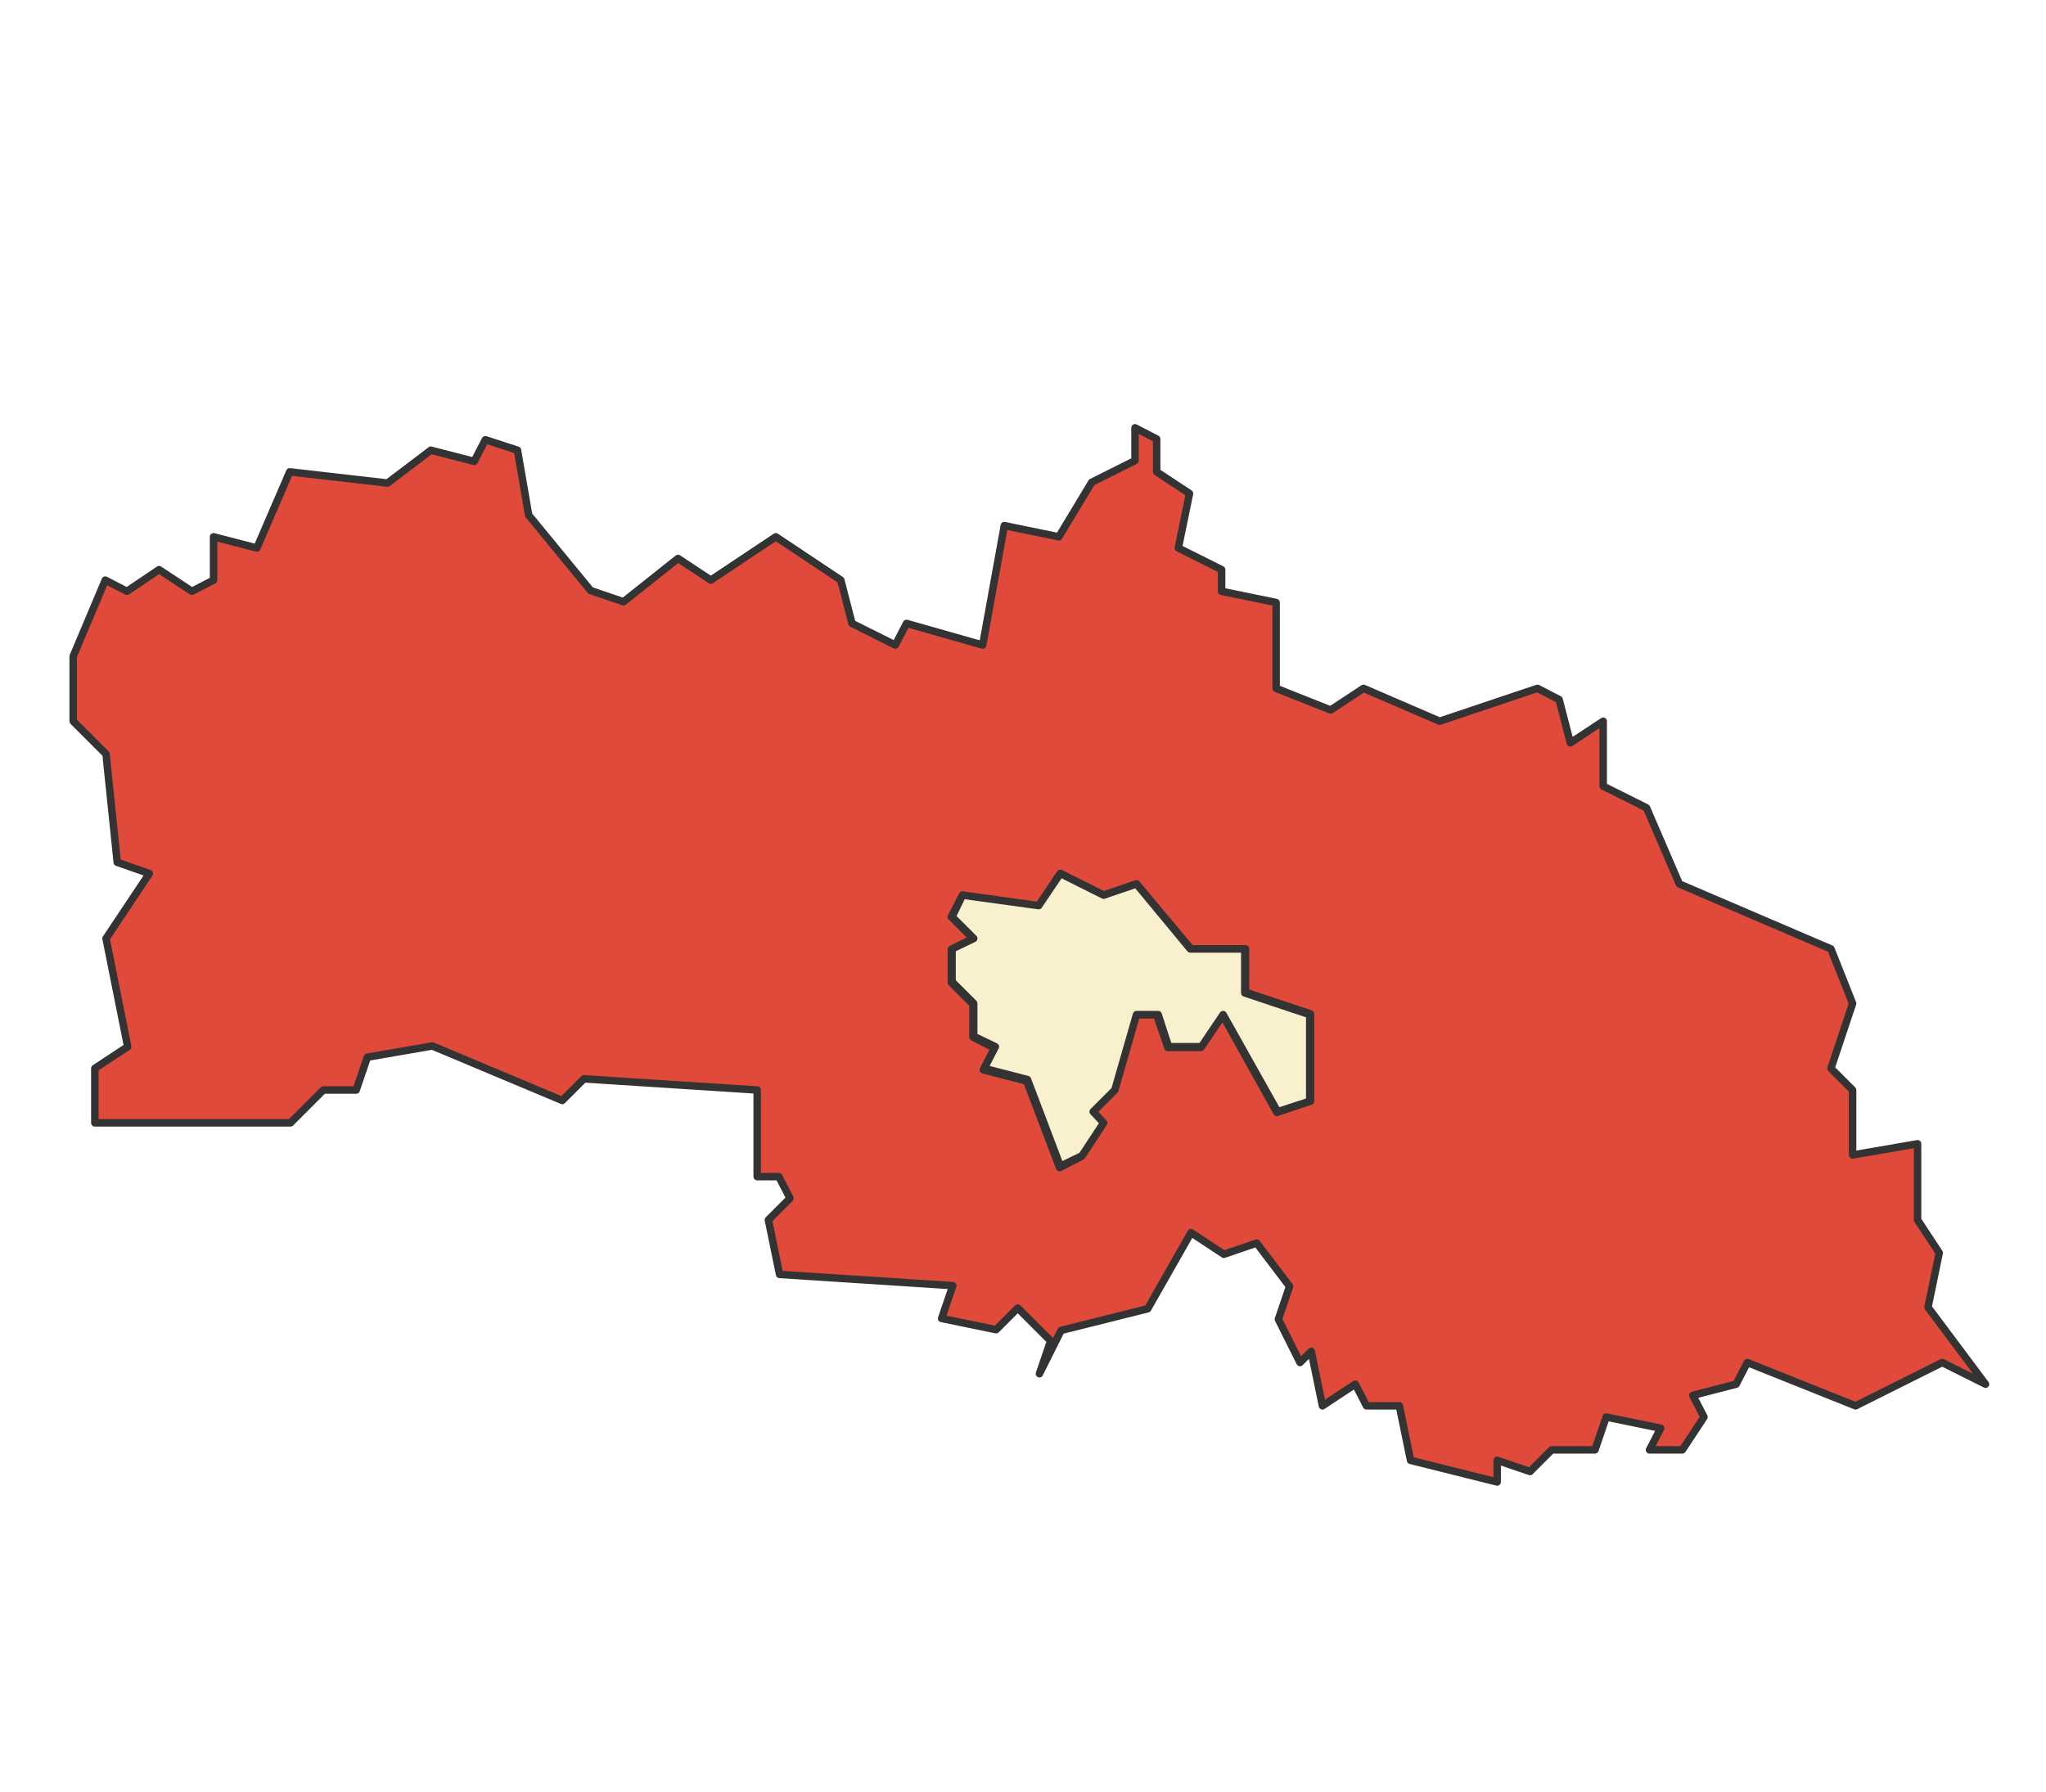
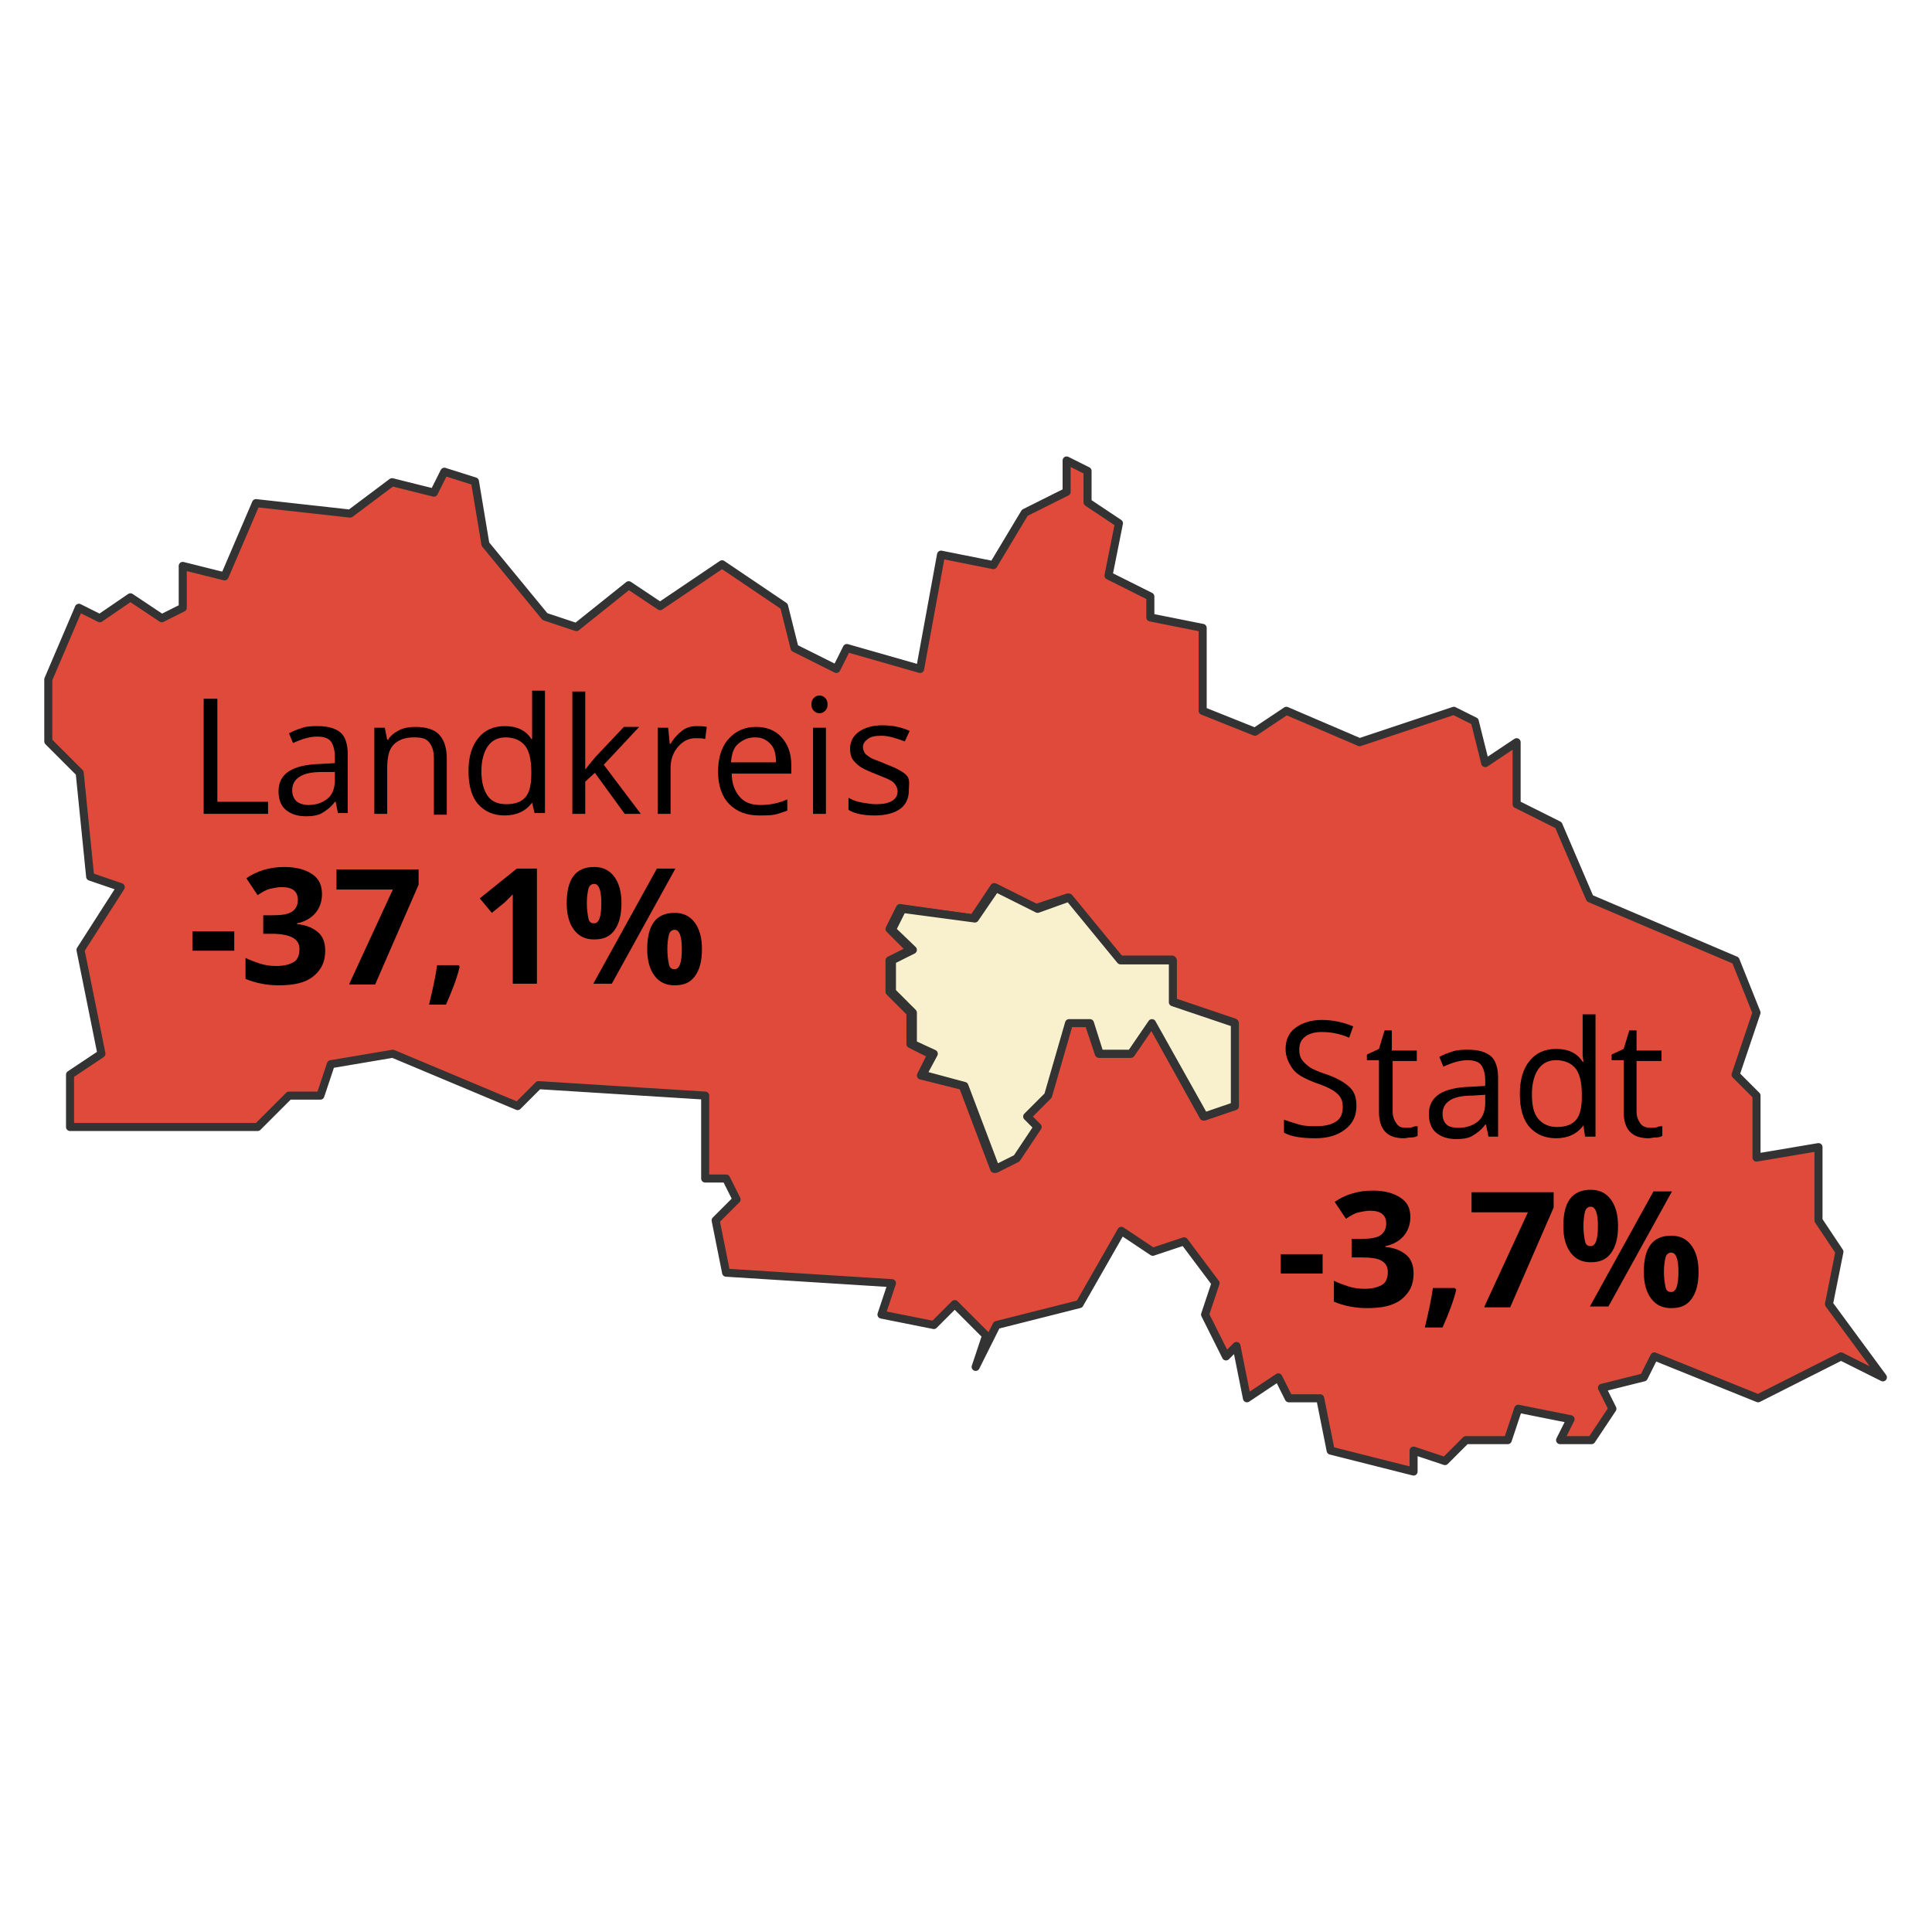
- <svg xmlns="http://www.w3.org/2000/svg" version="1.1" id="Ebene_1" x="0px" y="0px" width="274px" height="240px" viewBox="0 0 274 240" enable-background="new 0 0 274 240" xml:space="preserve">
+ <svg xmlns="http://www.w3.org/2000/svg" version="1.1" id="Ebene_1" x="0px" y="0px" width="240px" height="240px" viewBox="0 0 240 240" enable-background="new 0 0 240 240" xml:space="preserve">
  <g opacity="0.8">
-     <path fill="#D81D09" stroke="#000000" stroke-linecap="round" stroke-linejoin="round" d="M258.2,175.1l1.5-7.3l-2.9-4.4v-10.2   l-8.7,1.5V146l-2.9-2.9l2.9-8.7l-2.9-7.3l-20.3-8.7l-4.4-10.2l-5.8-2.9v-8.7l-4.4,2.9l-1.5-5.8l-2.9-1.5l-13.1,4.4l-10.2-4.4   l-4.4,2.9l-7.3-2.9V80.7l-7.3-1.5v-2.9l-5.8-2.9l1.5-7.3l-4.4-2.9v-4.4l-2.9-1.5v4.4l-5.8,2.9l-4.4,7.3l-7.3-1.5l-2.9,16l-10.2-2.9   l-1.5,2.9l-5.8-2.9l-1.5-5.8l-8.7-5.8l-8.7,5.8l-4.4-2.9l-7.3,5.8l-4.4-1.5L70.8,69l-1.5-8.7L65,58.9l-1.5,2.9l-5.8-1.5l-5.8,4.4   l-13.1-1.5l-4.4,10.2l-5.8-1.5v5.8l-2.9,1.5l-4.4-2.9L17,79.2l-2.9-1.5L9.8,87.9v8.7l4.4,4.4l1.5,14.5L20,117l-5.8,8.7l2.9,14.5   l-4.4,2.9v7.3h26.2l4.4-4.4h4.4l1.5-4.4l8.7-1.5l17.4,7.3l2.9-2.9l23.2,1.5v11.6h2.9l1.5,2.9l-2.9,2.9l1.5,7.3l23.2,1.5l-1.5,4.4   l7.3,1.5l2.9-2.9l4.4,4.4l-1.5,4.4l2.9-5.8l11.6-2.9l5.8-10.2l4.4,2.9l4.4-1.5l4.4,5.8l-1.5,4.4l2.9,5.8l1.5-1.5l1.5,7.3l4.4-2.9   l1.5,2.9h4.4l1.5,7.3l11.6,2.9v-2.9l4.4,1.5l2.9-2.9h5.8l1.5-4.4l7.3,1.5l-1.5,2.9h4.4l2.9-4.4l-1.5-2.9l5.8-1.5l1.5-2.9l14.5,5.8   l11.6-5.8l5.8,2.9L258.2,175.1z M175.4,147.5l-4.4,1.5l-7.3-13.1l-2.9,4.4h-4.4l-1.5-4.4h-2.9l-2.9,10.2l-2.9,2.9l1.5,1.5l-2.9,4.4   l-2.9,1.5l-4.4-11.6l-5.8-1.5l1.5-2.9l-2.9-1.5v-4.4l-2.9-2.9v-4.4l2.9-1.5l-2.9-2.9l1.5-2.9l10.2,1.5l2.9-4.4l5.8,2.9l4.4-1.5   l7.3,8.7h7.3v5.8l8.7,2.9V147.5z" />
-     <polygon fill="#F7EEC1" stroke="#000000" stroke-linecap="round" stroke-linejoin="round" points="166.7,127.1 159.4,127.1    152.2,118.4 147.8,119.9 142,117 139.1,121.3 128.9,119.9 127.5,122.8 130.4,125.7 127.5,127.1 127.5,131.5 130.4,134.4    130.4,138.8 133.3,140.2 131.8,143.1 137.6,144.6 142,156.2 144.9,154.8 147.8,150.4 146.4,148.9 149.3,146 152.2,135.9    155.1,135.9 156.5,140.2 160.9,140.2 163.8,135.9 171.1,148.9 175.4,147.5 175.4,135.9 166.7,133  " />
+     <path fill="#D81D09" stroke="#000000" stroke-linecap="round" stroke-linejoin="round" d="M227.2,162l1.3-6.5l-2.6-3.9v-9.1   l-7.7,1.3v-7.7l-2.6-2.6l2.6-7.7l-2.6-6.5l-18.1-7.7l-3.9-9.1l-5.2-2.6v-7.7l-3.9,2.6l-1.3-5.2l-2.6-1.3l-11.7,3.9l-9.1-3.9   l-3.9,2.6l-6.5-2.6V78l-6.5-1.3v-2.6l-5.2-2.6l1.3-6.5l-3.9-2.6v-3.9l-2.6-1.3v3.9l-5.2,2.6l-3.9,6.5l-6.5-1.3l-2.6,14.2l-9.1-2.6   l-1.3,2.6l-5.2-2.6l-1.3-5.2l-7.7-5.2l-7.7,5.2l-3.9-2.6l-6.5,5.2l-3.9-1.3l-7.4-9L59,59.8l-3.8-1.2l-1.3,2.6l-5.2-1.3l-5.2,3.9   l-11.7-1.3l-3.9,9.1l-5.2-1.3v5.2l-2.6,1.3l-3.9-2.6l-3.8,2.6l-2.6-1.3L6,84.4v7.7l3.9,3.9l1.3,12.9l3.8,1.3L10,118l2.6,12.9   l-3.9,2.6v6.5h23.3l3.9-3.9h3.9l1.3-3.9l7.7-1.3l15.5,6.5l2.6-2.6l20.7,1.3v10.3h2.6l1.3,2.6l-2.6,2.6l1.3,6.5l20.6,1.3l-1.3,3.9   l6.5,1.3l2.6-2.6l3.9,3.9l-1.3,3.9l2.6-5.2l10.3-2.6l5.2-9.1l3.9,2.6l3.9-1.3l3.9,5.2l-1.3,3.9l2.6,5.2l1.3-1.3l1.3,6.5l3.9-2.6   l1.3,2.6h3.9l1.3,6.5l10.3,2.6v-2.6l3.9,1.3l2.6-2.6h5.2l1.3-3.9l6.5,1.3l-1.3,2.6h3.9l2.6-3.9l-1.3-2.6l5.2-1.3l1.3-2.6l12.9,5.2   l10.3-5.2l5.2,2.6L227.2,162z M153.4,137.4l-3.9,1.3l-6.5-11.7l-2.6,3.9h-3.9l-1.3-3.9h-2.6l-2.6,9.1l-2.6,2.6l1.3,1.3l-2.6,3.9   l-2.6,1.3l-3.9-10.3l-5.2-1.3l1.3-2.6l-2.6-1.3v-3.9l-2.6-2.6v-3.9l2.6-1.3l-2.6-2.6l1.3-2.6l9.1,1.3l2.6-3.9l5.2,2.6l3.9-1.3   l6.5,7.7h6.5v5.2l7.7,2.6L153.4,137.4L153.4,137.4L153.4,137.4z" />
+     <polygon fill="#F7EEC1" stroke="#000000" stroke-linecap="round" stroke-linejoin="round" points="145.7,119.3 139.2,119.3    132.8,111.5 128.9,112.9 123.7,110.3 121.1,114.1 112.1,112.9 110.8,115.5 113.4,118 110.8,119.3 110.8,123.2 113.4,125.8    113.4,129.7 116,130.9 114.6,133.5 119.8,134.9 123.7,145.2 126.3,143.9 128.9,140 127.6,138.7 130.2,136.1 132.8,127.1    135.4,127.1 136.6,130.9 140.5,130.9 143.1,127.1 149.6,138.7 153.4,137.4 153.4,127.1 145.7,124.5  " />
+   </g>
+   <g enable-background="new    ">
+     <path d="M168.5,137.4c0,1.3-0.5,2.2-1.4,2.9s-2.1,1.1-3.7,1.1c-1.7,0-3-0.2-3.9-0.7v-1.6c0.6,0.2,1.2,0.4,1.9,0.6s1.4,0.2,2.1,0.2   c1.1,0,1.9-0.2,2.5-0.6s0.8-1,0.8-1.8c0-0.5-0.1-0.9-0.3-1.2s-0.5-0.6-1-0.9s-1.2-0.6-2.1-0.9c-1.3-0.5-2.3-1-2.8-1.7   s-0.9-1.5-0.9-2.5c0-1.1,0.4-2,1.2-2.6s1.9-1,3.3-1c1.4,0,2.7,0.3,3.9,0.8l-0.5,1.4c-1.2-0.5-2.3-0.7-3.4-0.7   c-0.9,0-1.6,0.2-2.1,0.6s-0.7,0.9-0.7,1.6c0,0.5,0.1,0.9,0.3,1.2s0.5,0.6,0.9,0.9s1.1,0.6,2,0.9c1.5,0.5,2.5,1.1,3.1,1.7   S168.5,136.4,168.5,137.4z" />
+     <path d="M174.7,140.1c0.3,0,0.6,0,0.8-0.1s0.5-0.1,0.6-0.1v1.2c-0.2,0.1-0.4,0.2-0.8,0.2s-0.6,0.1-0.9,0.1c-2.1,0-3.1-1.1-3.1-3.3   v-6.4h-1.5V131l1.5-0.7l0.7-2.3h0.9v2.5h3.1v1.3H173v6.3c0,0.6,0.2,1.1,0.5,1.5S174.1,140.1,174.7,140.1z" />
+     <path d="M184.9,141.2l-0.3-1.5h-0.1c-0.5,0.7-1.1,1.1-1.6,1.4s-1.2,0.4-2,0.4c-1.1,0-1.9-0.3-2.5-0.8s-0.9-1.3-0.9-2.3   c0-2.2,1.7-3.3,5.2-3.4l1.8-0.1v-0.7c0-0.8-0.2-1.5-0.5-1.9s-0.9-0.6-1.7-0.6c-0.9,0-1.9,0.3-3,0.8l-0.5-1.2   c0.5-0.3,1.1-0.5,1.7-0.7s1.3-0.2,1.9-0.2c1.3,0,2.2,0.3,2.8,0.8s0.9,1.5,0.9,2.7v7.3H184.9z M181.2,140.1c1,0,1.8-0.3,2.4-0.8   s0.9-1.3,0.9-2.3v-1l-1.6,0.1c-1.3,0-2.2,0.2-2.8,0.6s-0.9,0.9-0.9,1.7c0,0.6,0.2,1,0.5,1.3S180.6,140.1,181.2,140.1z" />
+     <path d="M196.7,139.8L196.7,139.8c-0.8,1.1-2,1.6-3.4,1.6c-1.4,0-2.5-0.5-3.3-1.4s-1.2-2.3-1.2-4.1s0.4-3.1,1.2-4.1   s1.9-1.5,3.3-1.5c1.5,0,2.6,0.5,3.3,1.6h0.1l-0.1-0.8l0-0.8V126h1.6v15.2h-1.3L196.7,139.8z M193.4,140c1.1,0,1.9-0.3,2.4-0.9   s0.7-1.6,0.7-2.9v-0.3c0-1.5-0.3-2.6-0.8-3.2s-1.3-1-2.4-1c-1,0-1.7,0.4-2.2,1.1s-0.8,1.8-0.8,3.1c0,1.4,0.2,2.4,0.8,3.1   S192.5,140,193.4,140z" />
+     <path d="M205.1,140.1c0.3,0,0.6,0,0.8-0.1s0.5-0.1,0.6-0.1v1.2c-0.2,0.1-0.4,0.2-0.8,0.2s-0.6,0.1-0.9,0.1c-2.1,0-3.1-1.1-3.1-3.3   v-6.4h-1.5V131l1.5-0.7l0.7-2.3h0.9v2.5h3.1v1.3h-3.1v6.3c0,0.6,0.2,1.1,0.5,1.5S204.6,140.1,205.1,140.1z" />
+   </g>
+   <g enable-background="new    ">
+     <path d="M159.1,158.2v-2.4h5.2v2.4H159.1z" />
+     <path d="M175.2,151.2c0,0.9-0.3,1.7-0.8,2.3s-1.3,1.1-2.3,1.3v0.1c1.2,0.1,2,0.5,2.6,1s0.9,1.3,0.9,2.3c0,1.4-0.5,2.4-1.5,3.2   s-2.4,1.1-4.3,1.1c-1.5,0-2.9-0.3-4.1-0.8v-2.6c0.6,0.3,1.2,0.5,1.8,0.7s1.3,0.3,2,0.3c1,0,1.7-0.2,2.2-0.5s0.7-0.9,0.7-1.6   c0-0.7-0.3-1.1-0.8-1.4s-1.4-0.4-2.6-0.4h-1.1v-2.3h1.1c1.1,0,1.9-0.1,2.4-0.4s0.8-0.8,0.8-1.5c0-1.1-0.7-1.6-2-1.6   c-0.5,0-0.9,0.1-1.4,0.2s-1,0.4-1.6,0.8l-1.4-2.1c1.3-0.9,2.9-1.4,4.7-1.4c1.5,0,2.6,0.3,3.5,0.9S175.2,150.2,175.2,151.2z" />
+     <path d="M180.9,160.2c-0.3,1.3-0.9,2.9-1.7,4.7H177c0.4-1.7,0.8-3.4,1-4.9h2.7L180.9,160.2z" />
+     <path d="M184.4,162.3l5.4-11.7h-7v-2.5H193v1.9l-5.4,12.4H184.4z" />
+     <path d="M201,152.3c0,1.5-0.3,2.6-0.9,3.4s-1.4,1.1-2.5,1.1c-1.1,0-1.9-0.4-2.5-1.2s-0.9-1.9-0.9-3.3c0-3,1.1-4.5,3.4-4.5   c1.1,0,1.9,0.4,2.5,1.2S201,150.9,201,152.3z M196.7,152.3c0,0.8,0.1,1.4,0.2,1.9s0.4,0.6,0.7,0.6c0.6,0,0.9-0.8,0.9-2.5   c0-1.6-0.3-2.4-0.9-2.4c-0.3,0-0.6,0.2-0.7,0.6S196.7,151.5,196.7,152.3z M207.7,148l-7.9,14.3h-2.3l7.9-14.3H207.7z M211,158   c0,1.5-0.3,2.6-0.9,3.4s-1.4,1.1-2.5,1.1c-1.1,0-1.9-0.4-2.5-1.2s-0.9-1.9-0.9-3.3c0-3,1.1-4.5,3.4-4.5c1.1,0,1.9,0.4,2.5,1.2   S211,156.6,211,158z M206.7,158c0,0.8,0.1,1.4,0.2,1.9s0.4,0.6,0.7,0.6c0.6,0,0.9-0.8,0.9-2.5c0-1.6-0.3-2.4-0.9-2.4   c-0.3,0-0.6,0.2-0.7,0.6S206.7,157.2,206.7,158z" />
+   </g>
+   <g enable-background="new    ">
+     <path d="M25.3,101.1V86.8h1.7v12.8h6.3v1.5H25.3z" />
+     <path d="M42,101.1l-0.3-1.5h-0.1c-0.5,0.7-1.1,1.1-1.6,1.4s-1.2,0.4-2,0.4c-1.1,0-1.9-0.3-2.5-0.8s-0.9-1.3-0.9-2.3   c0-2.2,1.7-3.3,5.2-3.4l1.8-0.1V94c0-0.8-0.2-1.5-0.5-1.9s-0.9-0.6-1.7-0.6c-0.9,0-1.9,0.3-3,0.8l-0.5-1.2c0.5-0.3,1.1-0.5,1.7-0.7   s1.3-0.2,1.9-0.2c1.3,0,2.2,0.3,2.8,0.8s0.9,1.5,0.9,2.7v7.3H42z M38.3,100c1,0,1.8-0.3,2.4-0.8s0.9-1.3,0.9-2.3v-1L40,95.9   c-1.3,0-2.2,0.2-2.8,0.6s-0.9,0.9-0.9,1.7c0,0.6,0.2,1,0.5,1.3S37.7,100,38.3,100z" />
+     <path d="M53.9,101.1v-6.9c0-0.9-0.2-1.5-0.6-2s-1-0.6-1.9-0.6c-1.1,0-1.9,0.3-2.5,0.9s-0.8,1.6-0.8,3v5.6h-1.6V90.4h1.3l0.3,1.5   h0.1c0.3-0.5,0.8-0.9,1.4-1.2s1.3-0.4,2-0.4c1.3,0,2.3,0.3,2.9,0.9s1,1.6,1,3v7H53.9z" />
+     <path d="M66.1,99.7L66.1,99.7c-0.8,1.1-2,1.6-3.4,1.6c-1.4,0-2.5-0.5-3.3-1.4s-1.2-2.3-1.2-4.1s0.4-3.1,1.2-4.1s1.9-1.5,3.3-1.5   c1.5,0,2.6,0.5,3.3,1.6h0.1L66.1,91l0-0.8v-4.4h1.6v15.2h-1.3L66.1,99.7z M62.9,99.9c1.1,0,1.9-0.3,2.4-0.9s0.7-1.6,0.7-2.9v-0.3   c0-1.5-0.3-2.6-0.8-3.2s-1.3-1-2.4-1c-1,0-1.7,0.4-2.2,1.1s-0.8,1.8-0.8,3.1c0,1.4,0.3,2.4,0.8,3.1S61.9,99.9,62.9,99.9z" />
+     <path d="M72.7,95.6c0.3-0.4,0.7-0.9,1.3-1.6l3.5-3.7h1.9L75,95l4.6,6.1h-2L73.9,96l-1.2,1.1v4h-1.6V85.9h1.6V94   C72.7,94.3,72.7,94.9,72.7,95.6L72.7,95.6z" />
+     <path d="M86.5,90.2c0.5,0,0.9,0,1.3,0.1l-0.2,1.5c-0.4-0.1-0.8-0.1-1.2-0.1c-0.9,0-1.6,0.4-2.2,1.1s-0.9,1.6-0.9,2.6v5.7h-1.6V90.4   h1.3l0.2,2h0.1c0.4-0.7,0.9-1.2,1.4-1.6S85.8,90.2,86.5,90.2z" />
+     <path d="M94.3,101.3c-1.6,0-2.8-0.5-3.7-1.4s-1.4-2.3-1.4-4c0-1.7,0.4-3.1,1.3-4.1s2-1.5,3.4-1.5c1.3,0,2.4,0.4,3.2,1.3   s1.2,2,1.2,3.5v1h-7.4c0,1.3,0.4,2.2,1,2.9s1.5,1,2.5,1c1.2,0,2.3-0.2,3.4-0.7v1.4c-0.6,0.2-1.1,0.4-1.6,0.5S95,101.3,94.3,101.3z    M93.8,91.6c-0.9,0-1.5,0.3-2.1,0.8s-0.8,1.3-0.9,2.3h5.6c0-1-0.2-1.8-0.7-2.3S94.7,91.6,93.8,91.6z" />
+     <path d="M100.8,87.5c0-0.4,0.1-0.6,0.3-0.8s0.4-0.3,0.7-0.3c0.3,0,0.5,0.1,0.7,0.3s0.3,0.4,0.3,0.8s-0.1,0.6-0.3,0.8   s-0.4,0.3-0.7,0.3c-0.3,0-0.5-0.1-0.7-0.3S100.8,87.9,100.8,87.5z M102.6,101.1H101V90.4h1.6V101.1z" />
+     <path d="M112.9,98.2c0,1-0.4,1.8-1.1,2.3s-1.8,0.8-3.1,0.8c-1.4,0-2.5-0.2-3.3-0.7v-1.5c0.5,0.3,1.1,0.5,1.7,0.6s1.2,0.2,1.7,0.2   c0.8,0,1.5-0.1,2-0.4s0.7-0.7,0.7-1.2c0-0.4-0.2-0.8-0.5-1.1s-1.1-0.6-2.1-1c-1-0.4-1.7-0.7-2.1-1s-0.7-0.6-0.9-0.9   s-0.3-0.8-0.3-1.3c0-0.9,0.4-1.6,1.1-2.1s1.7-0.8,2.9-0.8c1.2,0,2.3,0.2,3.4,0.7l-0.6,1.3c-1.1-0.4-2-0.7-2.9-0.7   c-0.8,0-1.3,0.1-1.7,0.4s-0.6,0.6-0.6,1c0,0.3,0.1,0.5,0.2,0.7s0.4,0.4,0.7,0.6s1,0.4,1.9,0.8c1.3,0.5,2.1,0.9,2.6,1.4   S112.9,97.5,112.9,98.2z" />
+   </g>
+   <g enable-background="new    ">
+     <path d="M23.9,118.1v-2.4h5.2v2.4H23.9z" />
+     <path d="M40,111.1c0,0.9-0.3,1.7-0.8,2.3s-1.3,1.1-2.3,1.3v0.1c1.2,0.1,2,0.5,2.6,1s0.9,1.3,0.9,2.3c0,1.4-0.5,2.4-1.5,3.2   s-2.4,1.1-4.3,1.1c-1.5,0-2.9-0.3-4.1-0.8v-2.6c0.6,0.3,1.2,0.5,1.8,0.7s1.3,0.3,2,0.3c1,0,1.7-0.2,2.2-0.5s0.7-0.9,0.7-1.6   c0-0.7-0.3-1.1-0.8-1.4S35,116,33.8,116h-1.1v-2.3h1.1c1.1,0,1.9-0.1,2.4-0.4s0.8-0.8,0.8-1.5c0-1.1-0.7-1.6-2-1.6   c-0.5,0-0.9,0.1-1.4,0.2s-1,0.4-1.6,0.8l-1.4-2.1c1.3-0.9,2.9-1.4,4.7-1.4c1.5,0,2.6,0.3,3.5,0.9S40,110.1,40,111.1z" />
+     <path d="M43.4,122.2l5.4-11.7h-7V108H52v1.9l-5.4,12.4H43.4z" />
+     <path d="M57.1,120.1c-0.3,1.3-0.9,2.9-1.7,4.7h-2.1c0.4-1.7,0.8-3.4,1-4.9h2.7L57.1,120.1z" />
+     <path d="M66.7,122.2h-3V114l0-1.4l0-1.5c-0.5,0.5-0.8,0.8-1,1l-1.6,1.3l-1.5-1.8l4.6-3.7h2.5V122.2z" />
+     <path d="M77.2,112.2c0,1.5-0.3,2.6-0.9,3.4s-1.4,1.1-2.5,1.1c-1.1,0-1.9-0.4-2.5-1.2s-0.9-1.9-0.9-3.3c0-3,1.1-4.5,3.4-4.5   c1.1,0,1.9,0.4,2.5,1.2S77.2,110.8,77.2,112.2z M72.9,112.2c0,0.8,0.1,1.4,0.2,1.9s0.4,0.6,0.7,0.6c0.6,0,0.9-0.8,0.9-2.5   c0-1.6-0.3-2.4-0.9-2.4c-0.3,0-0.6,0.2-0.7,0.6S72.9,111.4,72.9,112.2z M83.9,107.9L76,122.2h-2.3l7.9-14.3H83.9z M87.2,117.9   c0,1.5-0.3,2.6-0.9,3.4s-1.4,1.1-2.5,1.1c-1.1,0-1.9-0.4-2.5-1.2s-0.9-1.9-0.9-3.3c0-3,1.1-4.5,3.4-4.5c1.1,0,1.9,0.4,2.5,1.2   S87.2,116.5,87.2,117.9z M82.9,117.9c0,0.8,0.1,1.4,0.2,1.9s0.4,0.6,0.7,0.6c0.6,0,0.9-0.8,0.9-2.5c0-1.6-0.3-2.4-0.9-2.4   c-0.3,0-0.6,0.2-0.7,0.6S82.9,117.1,82.9,117.9z" />
  </g>
</svg>
